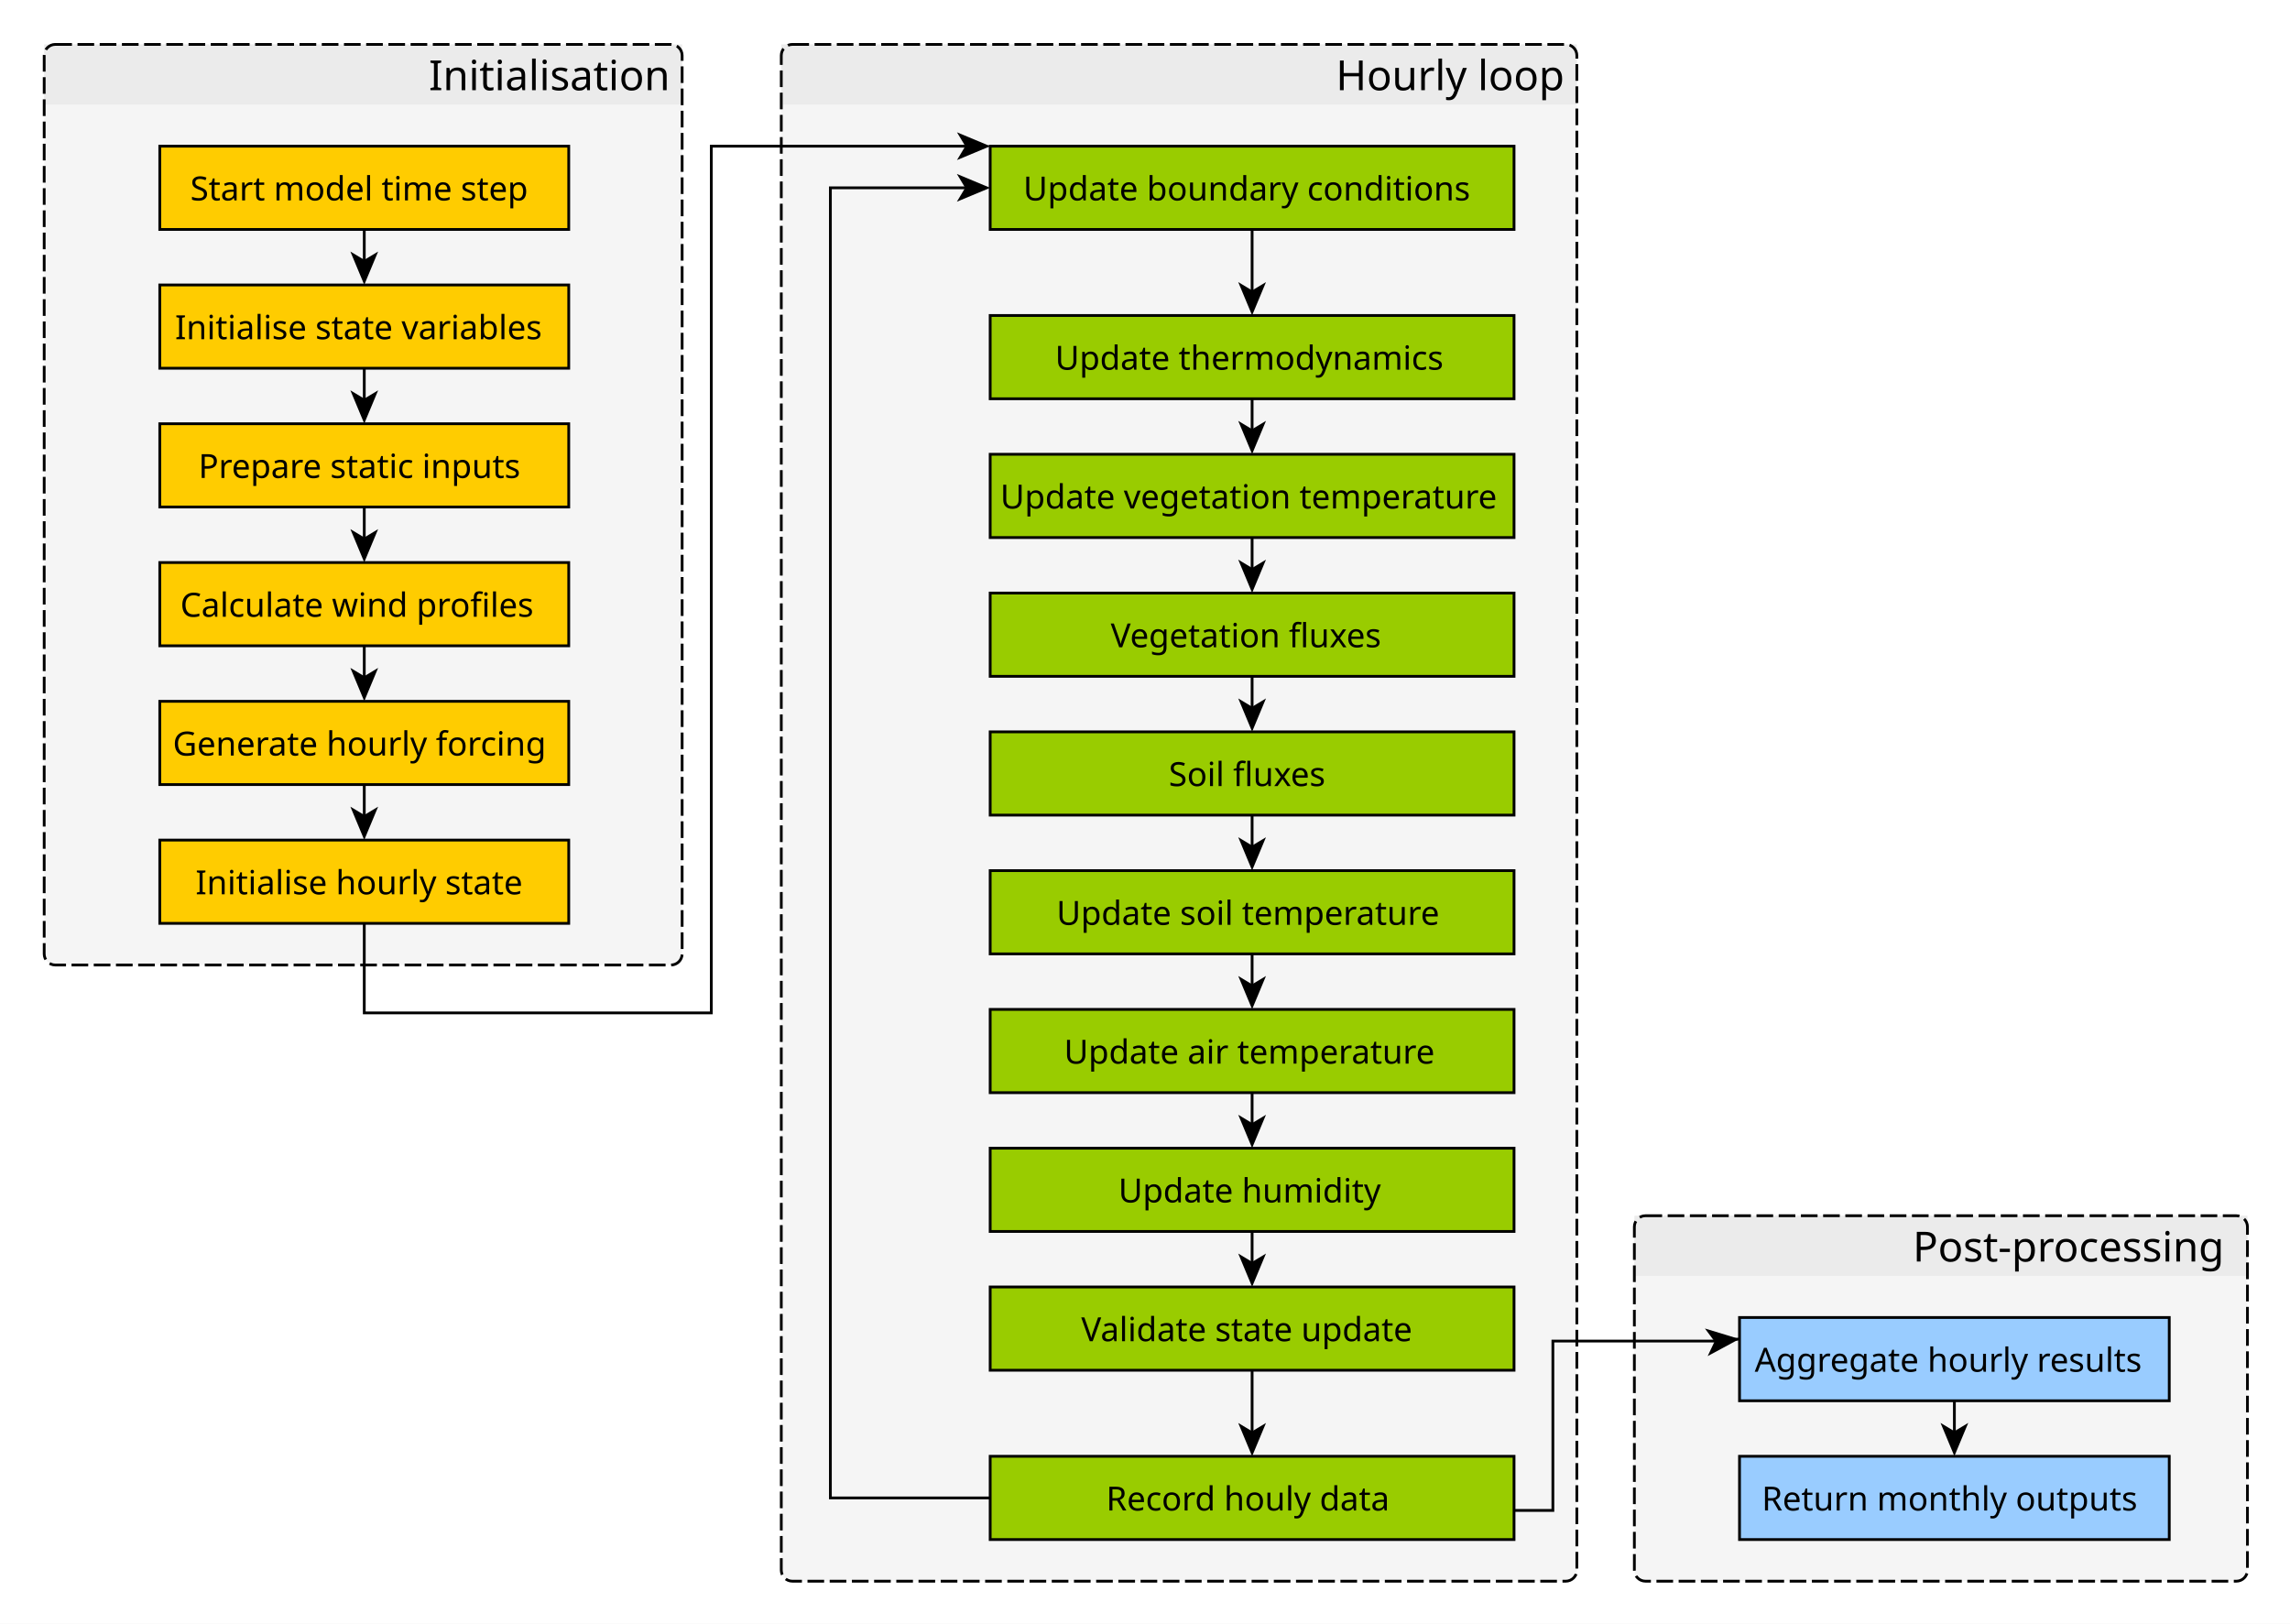
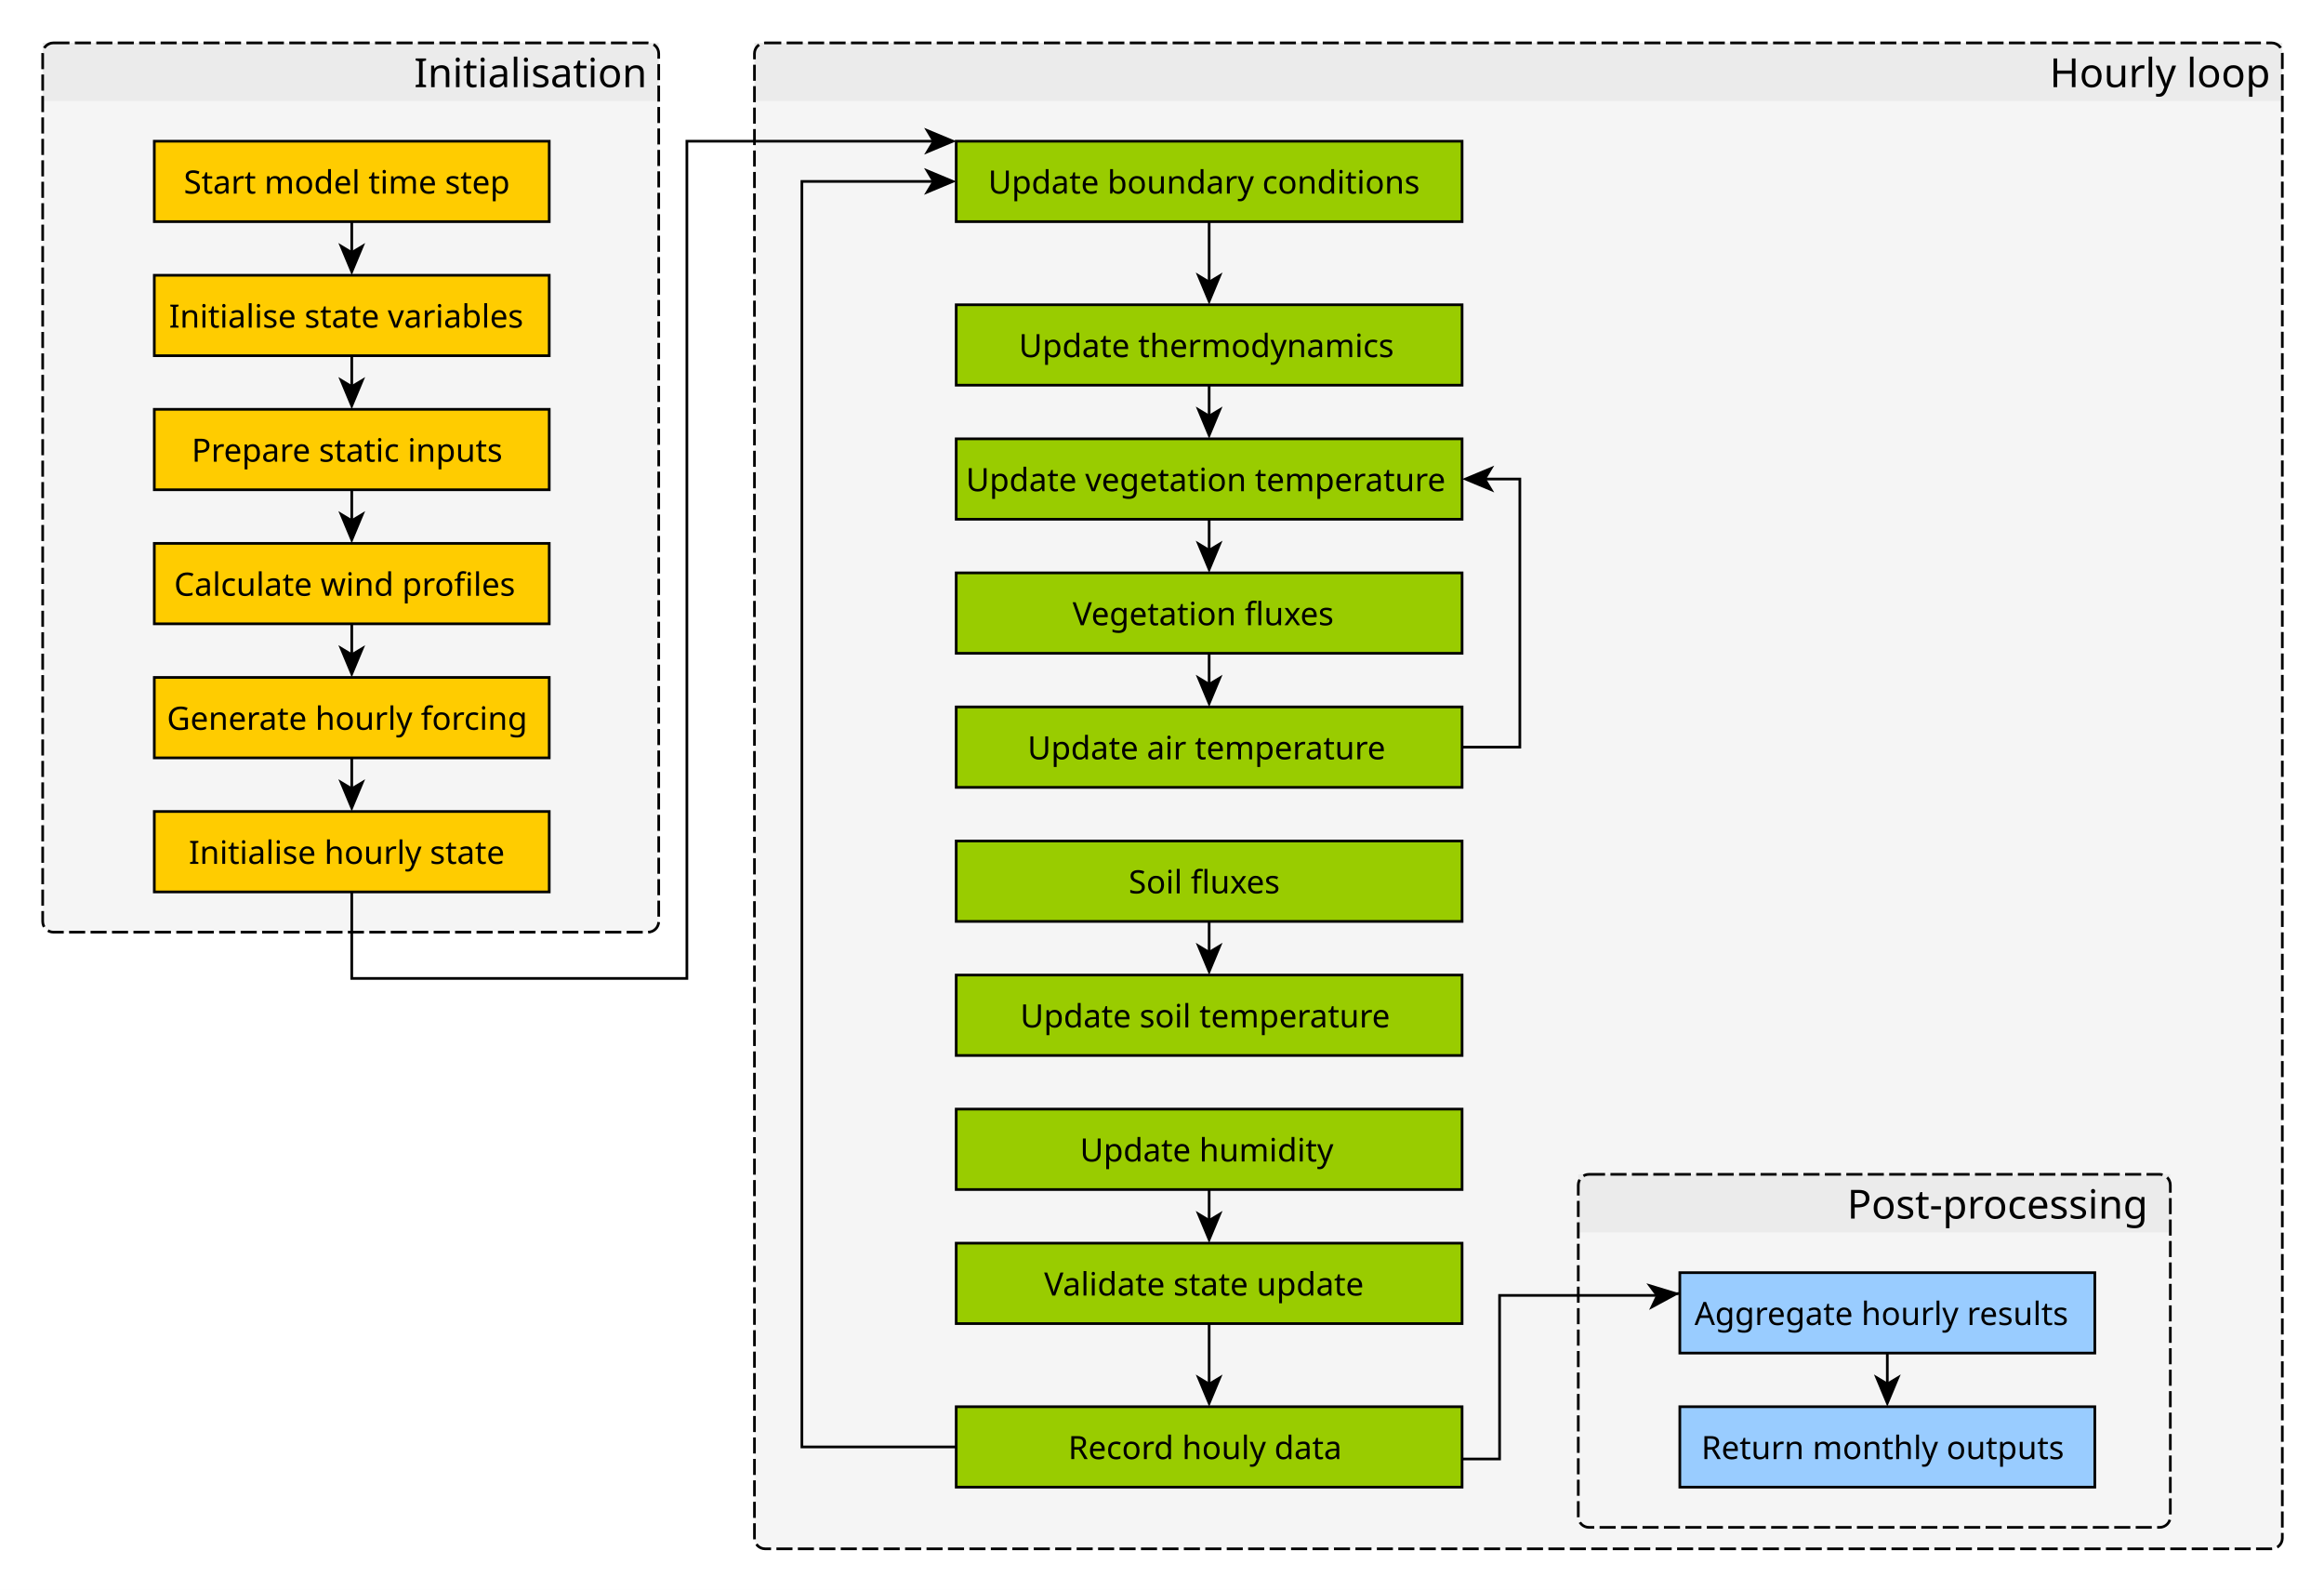
- <svg xmlns="http://www.w3.org/2000/svg" fill-opacity="1" color-rendering="auto" color-interpolation="auto" text-rendering="auto" stroke="black" stroke-linecap="square" width="825" stroke-miterlimit="10" shape-rendering="auto" stroke-opacity="1" fill="black" stroke-dasharray="none" font-weight="normal" stroke-width="1" height="585" font-family="'Dialog'" font-style="normal" stroke-linejoin="miter" font-size="12px" stroke-dashoffset="0" image-rendering="auto">
+ <svg xmlns="http://www.w3.org/2000/svg" fill-opacity="1" color-rendering="auto" color-interpolation="auto" text-rendering="auto" stroke="black" stroke-linecap="square" width="867" stroke-miterlimit="10" shape-rendering="auto" stroke-opacity="1" fill="black" stroke-dasharray="none" font-weight="normal" stroke-width="1" height="593" font-family="'Dialog'" font-style="normal" stroke-linejoin="miter" font-size="12px" stroke-dashoffset="0" image-rendering="auto">
  <defs id="genericDefs" />
  <g>
    <defs id="defs1">
      <clipPath clipPathUnits="userSpaceOnUse" id="clipPath1">
-         <path d="M0 0 L825 0 L825 585 L0 585 L0 0 Z" />
+         <path d="M0 0 L867 0 L867 593 L0 593 L0 0 Z" />
      </clipPath>
      <clipPath clipPathUnits="userSpaceOnUse" id="clipPath2">
-         <path d="M-549 58 L276 58 L276 643 L-549 643 L-549 58 Z" />
+         <path d="M-549 58 L318 58 L318 651 L-549 651 L-549 58 Z" />
      </clipPath>
    </defs>
    <g fill="white" text-rendering="geometricPrecision" shape-rendering="geometricPrecision" transform="translate(549,-58)" stroke="white">
-       <rect x="-549" width="825" height="585" y="58" clip-path="url(#clipPath2)" stroke="none" />
+       <rect x="-549" width="867" height="593" y="58" clip-path="url(#clipPath2)" stroke="none" />
    </g>
    <g fill="rgb(245,245,245)" text-rendering="geometricPrecision" shape-rendering="geometricPrecision" transform="matrix(1,0,0,1,549,-58)" stroke="rgb(245,245,245)">
      <rect x="-533.078" y="74" clip-path="url(#clipPath2)" width="229.823" rx="4" ry="4" height="331.666" stroke="none" />
      <rect x="-533.078" y="74" clip-path="url(#clipPath2)" fill="rgb(235,235,235)" width="229.823" height="21.666" stroke="none" />
    </g>
    <g font-size="15px" stroke-linecap="butt" transform="matrix(1,0,0,1,549,-58)" text-rendering="geometricPrecision" font-family="sans-serif" shape-rendering="geometricPrecision" stroke-miterlimit="1.45">
      <text x="-394.522" xml:space="preserve" y="90.502" clip-path="url(#clipPath2)" stroke="none">Initialisation</text>
      <rect x="-533.078" y="74" clip-path="url(#clipPath2)" fill="none" width="229.823" stroke-dasharray="6,2" rx="4" ry="4" height="331.666" />
    </g>
    <g fill="rgb(255,204,0)" text-rendering="geometricPrecision" shape-rendering="geometricPrecision" transform="matrix(1,0,0,1,549,-58)" stroke="rgb(255,204,0)">
      <rect x="-491.437" width="147.333" height="30" y="110.666" clip-path="url(#clipPath2)" stroke="none" />
    </g>
    <g text-rendering="geometricPrecision" stroke-miterlimit="1.45" shape-rendering="geometricPrecision" transform="matrix(1,0,0,1,549,-58)" stroke-linecap="butt">
      <rect fill="none" x="-491.437" width="147.333" height="30" y="110.666" clip-path="url(#clipPath2)" />
      <text x="-480.44" xml:space="preserve" y="130.201" clip-path="url(#clipPath2)" font-family="sans-serif" stroke="none">Start model time step</text>
    </g>
    <g fill="rgb(255,204,0)" text-rendering="geometricPrecision" shape-rendering="geometricPrecision" transform="matrix(1,0,0,1,549,-58)" stroke="rgb(255,204,0)">
      <rect x="-491.437" width="147.333" height="30" y="160.666" clip-path="url(#clipPath2)" stroke="none" />
    </g>
    <g text-rendering="geometricPrecision" stroke-miterlimit="1.45" shape-rendering="geometricPrecision" transform="matrix(1,0,0,1,549,-58)" stroke-linecap="butt">
      <rect fill="none" x="-491.437" width="147.333" height="30" y="160.666" clip-path="url(#clipPath2)" />
      <text x="-485.953" xml:space="preserve" y="180.201" clip-path="url(#clipPath2)" font-family="sans-serif" stroke="none">Initialise state variables</text>
    </g>
    <g fill="rgb(255,204,0)" text-rendering="geometricPrecision" shape-rendering="geometricPrecision" transform="matrix(1,0,0,1,549,-58)" stroke="rgb(255,204,0)">
      <rect x="-491.437" width="147.333" height="30" y="210.666" clip-path="url(#clipPath2)" stroke="none" />
    </g>
    <g text-rendering="geometricPrecision" stroke-miterlimit="1.45" shape-rendering="geometricPrecision" transform="matrix(1,0,0,1,549,-58)" stroke-linecap="butt">
      <rect fill="none" x="-491.437" width="147.333" height="30" y="210.666" clip-path="url(#clipPath2)" />
      <text x="-477.498" xml:space="preserve" y="230.201" clip-path="url(#clipPath2)" font-family="sans-serif" stroke="none">Prepare static inputs</text>
    </g>
    <g fill="rgb(255,204,0)" text-rendering="geometricPrecision" shape-rendering="geometricPrecision" transform="matrix(1,0,0,1,549,-58)" stroke="rgb(255,204,0)">
      <rect x="-491.437" width="147.333" height="30" y="260.666" clip-path="url(#clipPath2)" stroke="none" />
    </g>
    <g text-rendering="geometricPrecision" stroke-miterlimit="1.45" shape-rendering="geometricPrecision" transform="matrix(1,0,0,1,549,-58)" stroke-linecap="butt">
      <rect fill="none" x="-491.437" width="147.333" height="30" y="260.666" clip-path="url(#clipPath2)" />
      <text x="-484.049" xml:space="preserve" y="280.201" clip-path="url(#clipPath2)" font-family="sans-serif" stroke="none">Calculate wind profiles</text>
    </g>
    <g fill="rgb(255,204,0)" text-rendering="geometricPrecision" shape-rendering="geometricPrecision" transform="matrix(1,0,0,1,549,-58)" stroke="rgb(255,204,0)">
      <rect x="-491.437" width="147.333" height="30" y="310.666" clip-path="url(#clipPath2)" stroke="none" />
    </g>
    <g text-rendering="geometricPrecision" stroke-miterlimit="1.45" shape-rendering="geometricPrecision" transform="matrix(1,0,0,1,549,-58)" stroke-linecap="butt">
      <rect fill="none" x="-491.437" width="147.333" height="30" y="310.666" clip-path="url(#clipPath2)" />
      <text x="-486.744" xml:space="preserve" y="330.201" clip-path="url(#clipPath2)" font-family="sans-serif" stroke="none">Generate hourly forcing</text>
    </g>
    <g fill="rgb(255,204,0)" text-rendering="geometricPrecision" shape-rendering="geometricPrecision" transform="matrix(1,0,0,1,549,-58)" stroke="rgb(255,204,0)">
      <rect x="-491.437" width="147.333" height="30" y="360.666" clip-path="url(#clipPath2)" stroke="none" />
    </g>
    <g text-rendering="geometricPrecision" stroke-miterlimit="1.45" shape-rendering="geometricPrecision" transform="matrix(1,0,0,1,549,-58)" stroke-linecap="butt">
      <rect fill="none" x="-491.437" width="147.333" height="30" y="360.666" clip-path="url(#clipPath2)" />
      <text x="-478.576" xml:space="preserve" y="380.201" clip-path="url(#clipPath2)" font-family="sans-serif" stroke="none">Initialise hourly state</text>
      <path fill="none" d="M-417.771 140.666 L-417.771 152.627" clip-path="url(#clipPath2)" />
      <path d="M-417.771 160.627 L-412.771 148.627 L-417.771 151.627 L-422.771 148.627 Z" clip-path="url(#clipPath2)" stroke="none" />
      <path fill="none" d="M-417.771 190.666 L-417.771 202.627" clip-path="url(#clipPath2)" />
      <path d="M-417.771 210.627 L-412.771 198.627 L-417.771 201.627 L-422.771 198.627 Z" clip-path="url(#clipPath2)" stroke="none" />
      <path fill="none" d="M-417.771 240.666 L-417.771 252.627" clip-path="url(#clipPath2)" />
      <path d="M-417.771 260.627 L-412.771 248.627 L-417.771 251.627 L-422.771 248.627 Z" clip-path="url(#clipPath2)" stroke="none" />
      <path fill="none" d="M-417.771 290.666 L-417.771 302.627" clip-path="url(#clipPath2)" />
      <path d="M-417.771 310.627 L-412.771 298.627 L-417.771 301.627 L-422.771 298.627 Z" clip-path="url(#clipPath2)" stroke="none" />
      <path fill="none" d="M-417.771 340.666 L-417.771 352.627" clip-path="url(#clipPath2)" />
      <path d="M-417.771 360.627 L-412.771 348.627 L-417.771 351.627 L-422.771 348.627 Z" clip-path="url(#clipPath2)" stroke="none" />
    </g>
    <g fill="rgb(245,245,245)" text-rendering="geometricPrecision" shape-rendering="geometricPrecision" transform="matrix(1,0,0,1,549,-58)" stroke="rgb(245,245,245)">
-       <rect x="-267.536" y="74" clip-path="url(#clipPath2)" width="286.616" rx="4" ry="4" height="553.666" stroke="none" />
-       <rect x="-267.536" y="74" clip-path="url(#clipPath2)" fill="rgb(235,235,235)" width="286.616" height="21.666" stroke="none" />
+       <rect x="-267.536" y="74" clip-path="url(#clipPath2)" width="569.988" rx="4" ry="4" height="561.666" stroke="none" />
+       <rect x="-267.536" y="74" clip-path="url(#clipPath2)" fill="rgb(235,235,235)" width="569.988" height="21.666" stroke="none" />
    </g>
    <g font-size="15px" stroke-linecap="butt" transform="matrix(1,0,0,1,549,-58)" text-rendering="geometricPrecision" font-family="sans-serif" shape-rendering="geometricPrecision" stroke-miterlimit="1.45">
-       <text x="-67.728" xml:space="preserve" y="90.502" clip-path="url(#clipPath2)" stroke="none">Hourly loop</text>
-       <rect x="-267.536" y="74" clip-path="url(#clipPath2)" fill="none" width="286.616" stroke-dasharray="6,2" rx="4" ry="4" height="553.666" />
+       <text x="215.645" xml:space="preserve" y="90.502" clip-path="url(#clipPath2)" stroke="none">Hourly loop</text>
+       <rect x="-267.536" y="74" clip-path="url(#clipPath2)" fill="none" width="569.988" stroke-dasharray="6,2" rx="4" ry="4" height="561.666" />
    </g>
    <g fill="rgb(153,204,0)" text-rendering="geometricPrecision" shape-rendering="geometricPrecision" transform="matrix(1,0,0,1,549,-58)" stroke="rgb(153,204,0)">
      <rect x="-192.277" width="188.728" height="30" y="110.666" clip-path="url(#clipPath2)" stroke="none" />
    </g>
    <g text-rendering="geometricPrecision" stroke-miterlimit="1.45" shape-rendering="geometricPrecision" transform="matrix(1,0,0,1,549,-58)" stroke-linecap="butt">
      <rect fill="none" x="-192.277" width="188.728" height="30" y="110.666" clip-path="url(#clipPath2)" />
      <text x="-180.348" xml:space="preserve" y="130.201" clip-path="url(#clipPath2)" font-family="sans-serif" stroke="none">Update boundary conditions</text>
    </g>
    <g fill="rgb(153,204,0)" text-rendering="geometricPrecision" shape-rendering="geometricPrecision" transform="matrix(1,0,0,1,549,-58)" stroke="rgb(153,204,0)">
      <rect x="-192.277" width="188.728" height="30" y="171.666" clip-path="url(#clipPath2)" stroke="none" />
    </g>
    <g text-rendering="geometricPrecision" stroke-miterlimit="1.45" shape-rendering="geometricPrecision" transform="matrix(1,0,0,1,549,-58)" stroke-linecap="butt">
      <rect fill="none" x="-192.277" width="188.728" height="30" y="171.666" clip-path="url(#clipPath2)" />
      <text x="-168.89" xml:space="preserve" y="191.201" clip-path="url(#clipPath2)" font-family="sans-serif" stroke="none">Update thermodynamics</text>
    </g>
    <g fill="rgb(153,204,0)" text-rendering="geometricPrecision" shape-rendering="geometricPrecision" transform="matrix(1,0,0,1,549,-58)" stroke="rgb(153,204,0)">
      <rect x="-192.277" width="188.728" height="30" y="221.666" clip-path="url(#clipPath2)" stroke="none" />
    </g>
    <g text-rendering="geometricPrecision" stroke-miterlimit="1.45" shape-rendering="geometricPrecision" transform="matrix(1,0,0,1,549,-58)" stroke-linecap="butt">
      <rect fill="none" x="-192.277" width="188.728" height="30" y="221.666" clip-path="url(#clipPath2)" />
      <text x="-188.639" xml:space="preserve" y="241.201" clip-path="url(#clipPath2)" font-family="sans-serif" stroke="none">Update vegetation temperature</text>
    </g>
    <g fill="rgb(153,204,0)" text-rendering="geometricPrecision" shape-rendering="geometricPrecision" transform="matrix(1,0,0,1,549,-58)" stroke="rgb(153,204,0)">
      <rect x="-192.277" width="188.728" height="30" y="271.666" clip-path="url(#clipPath2)" stroke="none" />
    </g>
    <g text-rendering="geometricPrecision" stroke-miterlimit="1.45" shape-rendering="geometricPrecision" transform="matrix(1,0,0,1,549,-58)" stroke-linecap="butt">
      <rect fill="none" x="-192.277" width="188.728" height="30" y="271.666" clip-path="url(#clipPath2)" />
      <text x="-148.851" xml:space="preserve" y="291.201" clip-path="url(#clipPath2)" font-family="sans-serif" stroke="none">Vegetation fluxes</text>
    </g>
    <g fill="rgb(153,204,0)" text-rendering="geometricPrecision" shape-rendering="geometricPrecision" transform="matrix(1,0,0,1,549,-58)" stroke="rgb(153,204,0)">
+       <rect x="-192.277" width="188.728" height="30" y="371.666" clip-path="url(#clipPath2)" stroke="none" />
+     </g>
+     <g text-rendering="geometricPrecision" stroke-miterlimit="1.45" shape-rendering="geometricPrecision" transform="matrix(1,0,0,1,549,-58)" stroke-linecap="butt">
+       <rect fill="none" x="-192.277" width="188.728" height="30" y="371.666" clip-path="url(#clipPath2)" />
+       <text x="-127.942" xml:space="preserve" y="391.201" clip-path="url(#clipPath2)" font-family="sans-serif" stroke="none">Soil fluxes</text>
+     </g>
+     <g fill="rgb(153,204,0)" text-rendering="geometricPrecision" shape-rendering="geometricPrecision" transform="matrix(1,0,0,1,549,-58)" stroke="rgb(153,204,0)">
+       <rect x="-192.277" width="188.728" height="30" y="421.666" clip-path="url(#clipPath2)" stroke="none" />
+     </g>
+     <g text-rendering="geometricPrecision" stroke-miterlimit="1.45" shape-rendering="geometricPrecision" transform="matrix(1,0,0,1,549,-58)" stroke-linecap="butt">
+       <rect fill="none" x="-192.277" width="188.728" height="30" y="421.666" clip-path="url(#clipPath2)" />
+       <text x="-168.374" xml:space="preserve" y="441.201" clip-path="url(#clipPath2)" font-family="sans-serif" stroke="none">Update soil temperature</text>
+     </g>
+     <g fill="rgb(153,204,0)" text-rendering="geometricPrecision" shape-rendering="geometricPrecision" transform="matrix(1,0,0,1,549,-58)" stroke="rgb(153,204,0)">
      <rect x="-192.277" width="188.728" height="30" y="321.666" clip-path="url(#clipPath2)" stroke="none" />
    </g>
    <g text-rendering="geometricPrecision" stroke-miterlimit="1.45" shape-rendering="geometricPrecision" transform="matrix(1,0,0,1,549,-58)" stroke-linecap="butt">
      <rect fill="none" x="-192.277" width="188.728" height="30" y="321.666" clip-path="url(#clipPath2)" />
-       <text x="-127.942" xml:space="preserve" y="341.201" clip-path="url(#clipPath2)" font-family="sans-serif" stroke="none">Soil fluxes</text>
-     </g>
-     <g fill="rgb(153,204,0)" text-rendering="geometricPrecision" shape-rendering="geometricPrecision" transform="matrix(1,0,0,1,549,-58)" stroke="rgb(153,204,0)">
-       <rect x="-192.277" width="188.728" height="30" y="371.666" clip-path="url(#clipPath2)" stroke="none" />
-     </g>
-     <g text-rendering="geometricPrecision" stroke-miterlimit="1.45" shape-rendering="geometricPrecision" transform="matrix(1,0,0,1,549,-58)" stroke-linecap="butt">
-       <rect fill="none" x="-192.277" width="188.728" height="30" y="371.666" clip-path="url(#clipPath2)" />
-       <text x="-168.374" xml:space="preserve" y="391.201" clip-path="url(#clipPath2)" font-family="sans-serif" stroke="none">Update soil temperature</text>
-     </g>
-     <g fill="rgb(153,204,0)" text-rendering="geometricPrecision" shape-rendering="geometricPrecision" transform="matrix(1,0,0,1,549,-58)" stroke="rgb(153,204,0)">
-       <rect x="-192.277" width="188.728" height="30" y="421.666" clip-path="url(#clipPath2)" stroke="none" />
-     </g>
-     <g text-rendering="geometricPrecision" stroke-miterlimit="1.45" shape-rendering="geometricPrecision" transform="matrix(1,0,0,1,549,-58)" stroke-linecap="butt">
-       <rect fill="none" x="-192.277" width="188.728" height="30" y="421.666" clip-path="url(#clipPath2)" />
-       <text x="-165.664" xml:space="preserve" y="441.201" clip-path="url(#clipPath2)" font-family="sans-serif" stroke="none">Update air temperature</text>
+       <text x="-165.664" xml:space="preserve" y="341.201" clip-path="url(#clipPath2)" font-family="sans-serif" stroke="none">Update air temperature</text>
    </g>
    <g fill="rgb(153,204,0)" text-rendering="geometricPrecision" shape-rendering="geometricPrecision" transform="matrix(1,0,0,1,549,-58)" stroke="rgb(153,204,0)">
      <rect x="-192.277" width="188.728" height="30" y="471.666" clip-path="url(#clipPath2)" stroke="none" />
    </g>
    <g text-rendering="geometricPrecision" stroke-miterlimit="1.45" shape-rendering="geometricPrecision" transform="matrix(1,0,0,1,549,-58)" stroke-linecap="butt">
      <rect fill="none" x="-192.277" width="188.728" height="30" y="471.666" clip-path="url(#clipPath2)" />
      <text x="-146.094" xml:space="preserve" y="491.201" clip-path="url(#clipPath2)" font-family="sans-serif" stroke="none">Update humidity</text>
    </g>
    <g fill="rgb(153,204,0)" text-rendering="geometricPrecision" shape-rendering="geometricPrecision" transform="matrix(1,0,0,1,549,-58)" stroke="rgb(153,204,0)">
      <rect x="-192.277" width="188.728" height="30" y="521.666" clip-path="url(#clipPath2)" stroke="none" />
    </g>
    <g text-rendering="geometricPrecision" stroke-miterlimit="1.45" shape-rendering="geometricPrecision" transform="matrix(1,0,0,1,549,-58)" stroke-linecap="butt">
      <rect fill="none" x="-192.277" width="188.728" height="30" y="521.666" clip-path="url(#clipPath2)" />
      <text x="-159.471" xml:space="preserve" y="541.201" clip-path="url(#clipPath2)" font-family="sans-serif" stroke="none">Validate state update</text>
    </g>
    <g fill="rgb(153,204,0)" text-rendering="geometricPrecision" shape-rendering="geometricPrecision" transform="matrix(1,0,0,1,549,-58)" stroke="rgb(153,204,0)">
      <rect x="-192.277" width="188.728" height="30" y="582.666" clip-path="url(#clipPath2)" stroke="none" />
    </g>
    <g text-rendering="geometricPrecision" stroke-miterlimit="1.45" shape-rendering="geometricPrecision" transform="matrix(1,0,0,1,549,-58)" stroke-linecap="butt">
      <rect fill="none" x="-192.277" width="188.728" height="30" y="582.666" clip-path="url(#clipPath2)" />
      <text x="-150.486" xml:space="preserve" y="602.201" clip-path="url(#clipPath2)" font-family="sans-serif" stroke="none">Record houly data</text>
      <path fill="none" d="M-417.771 390.666 L-417.771 422.925 L-292.745 422.925 L-292.745 110.666 L-200.237 110.666" clip-path="url(#clipPath2)" />
      <path d="M-192.237 110.666 L-204.237 105.666 L-201.237 110.666 L-204.237 115.666 Z" clip-path="url(#clipPath2)" stroke="none" />
      <path fill="none" d="M-97.912 140.666 L-97.912 163.636" clip-path="url(#clipPath2)" />
      <path d="M-97.912 171.636 L-92.912 159.636 L-97.912 162.636 L-102.912 159.636 Z" clip-path="url(#clipPath2)" stroke="none" />
      <path fill="none" d="M-97.912 201.666 L-97.912 213.627" clip-path="url(#clipPath2)" />
      <path d="M-97.912 221.627 L-92.912 209.627 L-97.912 212.627 L-102.912 209.627 Z" clip-path="url(#clipPath2)" stroke="none" />
-       <path fill="none" d="M-97.912 251.666 L-97.912 263.627" clip-path="url(#clipPath2)" />
-       <path d="M-97.912 271.627 L-92.912 259.627 L-97.912 262.627 L-102.912 259.627 Z" clip-path="url(#clipPath2)" stroke="none" />
-       <path fill="none" d="M-97.912 301.666 L-97.912 313.627" clip-path="url(#clipPath2)" />
-       <path d="M-97.912 321.627 L-92.912 309.627 L-97.912 312.627 L-102.912 309.627 Z" clip-path="url(#clipPath2)" stroke="none" />
-       <path fill="none" d="M-97.912 351.666 L-97.912 363.627" clip-path="url(#clipPath2)" />
-       <path d="M-97.912 371.627 L-92.912 359.627 L-97.912 362.627 L-102.912 359.627 Z" clip-path="url(#clipPath2)" stroke="none" />
+       <path fill="none" d="M-97.912 251.666 L-97.912 263.666" clip-path="url(#clipPath2)" />
+       <path d="M-97.912 271.666 L-92.912 259.666 L-97.912 262.666 L-102.912 259.666 Z" clip-path="url(#clipPath2)" stroke="none" />
      <path fill="none" d="M-97.912 401.666 L-97.912 413.627" clip-path="url(#clipPath2)" />
      <path d="M-97.912 421.627 L-92.912 409.627 L-97.912 412.627 L-102.912 409.627 Z" clip-path="url(#clipPath2)" stroke="none" />
-       <path fill="none" d="M-97.912 451.666 L-97.912 463.627" clip-path="url(#clipPath2)" />
-       <path d="M-97.912 471.627 L-92.912 459.627 L-97.912 462.627 L-102.912 459.627 Z" clip-path="url(#clipPath2)" stroke="none" />
+       <path fill="none" d="M-97.912 301.666 L-97.912 313.666" clip-path="url(#clipPath2)" />
+       <path d="M-97.912 321.666 L-92.912 309.666 L-97.912 312.666 L-102.912 309.666 Z" clip-path="url(#clipPath2)" stroke="none" />
+       <path fill="none" d="M-3.548 336.666 L18 336.666 L18 236.666 L4.452 236.666" clip-path="url(#clipPath2)" />
+       <path d="M-3.548 236.666 L8.452 241.666 L5.452 236.666 L8.452 231.666 Z" clip-path="url(#clipPath2)" stroke="none" />
      <path fill="none" d="M-97.912 501.666 L-97.912 513.627" clip-path="url(#clipPath2)" />
      <path d="M-97.912 521.627 L-92.912 509.627 L-97.912 512.627 L-102.912 509.627 Z" clip-path="url(#clipPath2)" stroke="none" />
      <path fill="none" d="M-97.912 551.666 L-97.912 574.666" clip-path="url(#clipPath2)" />
      <path d="M-97.912 582.666 L-92.912 570.666 L-97.912 573.666 L-102.912 570.666 Z" clip-path="url(#clipPath2)" stroke="none" />
      <path fill="none" d="M-192.277 597.666 L-249.842 597.666 L-249.842 125.666 L-200.277 125.666" clip-path="url(#clipPath2)" />
      <path d="M-192.277 125.666 L-204.277 120.666 L-201.277 125.666 L-204.277 130.666 Z" clip-path="url(#clipPath2)" stroke="none" />
    </g>
    <g fill="rgb(245,245,245)" text-rendering="geometricPrecision" shape-rendering="geometricPrecision" transform="matrix(1,0,0,1,549,-58)" stroke="rgb(245,245,245)">
      <rect x="39.798" y="496" clip-path="url(#clipPath2)" width="220.872" rx="4" ry="4" height="131.666" stroke="none" />
      <rect x="39.798" y="496" clip-path="url(#clipPath2)" fill="rgb(235,235,235)" width="220.872" height="21.666" stroke="none" />
    </g>
    <g font-size="15px" stroke-linecap="butt" transform="matrix(1,0,0,1,549,-58)" text-rendering="geometricPrecision" font-family="sans-serif" shape-rendering="geometricPrecision" stroke-miterlimit="1.45">
      <text x="140.105" xml:space="preserve" y="512.502" clip-path="url(#clipPath2)" stroke="none">Post-processing</text>
      <rect x="39.798" y="496" clip-path="url(#clipPath2)" fill="none" width="220.872" stroke-dasharray="6,2" rx="4" ry="4" height="131.666" />
    </g>
    <g fill="rgb(153,204,255)" text-rendering="geometricPrecision" shape-rendering="geometricPrecision" transform="matrix(1,0,0,1,549,-58)" stroke="rgb(153,204,255)">
      <rect x="77.68" width="154.821" height="30" y="532.666" clip-path="url(#clipPath2)" stroke="none" />
    </g>
    <g text-rendering="geometricPrecision" stroke-miterlimit="1.45" shape-rendering="geometricPrecision" transform="matrix(1,0,0,1,549,-58)" stroke-linecap="butt">
      <rect fill="none" x="77.68" width="154.821" height="30" y="532.666" clip-path="url(#clipPath2)" />
      <text x="83.158" xml:space="preserve" y="552.201" clip-path="url(#clipPath2)" font-family="sans-serif" stroke="none">Aggregate hourly results</text>
    </g>
    <g fill="rgb(153,204,255)" text-rendering="geometricPrecision" shape-rendering="geometricPrecision" transform="matrix(1,0,0,1,549,-58)" stroke="rgb(153,204,255)">
      <rect x="77.68" width="154.821" height="30" y="582.666" clip-path="url(#clipPath2)" stroke="none" />
    </g>
    <g text-rendering="geometricPrecision" stroke-miterlimit="1.45" shape-rendering="geometricPrecision" transform="matrix(1,0,0,1,549,-58)" stroke-linecap="butt">
      <rect fill="none" x="77.68" width="154.821" height="30" y="582.666" clip-path="url(#clipPath2)" />
      <text x="85.707" xml:space="preserve" y="602.201" clip-path="url(#clipPath2)" font-family="sans-serif" stroke="none">Return monthly outputs</text>
      <path fill="none" d="M-3.562 602.168 L10.441 602.168 L10.441 541.149 L70.233 541.149 L77.65 540.408" clip-path="url(#clipPath2)" />
      <path d="M77.65 540.408 L65.212 536.626 L68.694 541.303 L66.206 546.576 Z" clip-path="url(#clipPath2)" stroke="none" />
      <path fill="none" d="M155.09 562.666 L155.09 574.627" clip-path="url(#clipPath2)" />
      <path d="M155.09 582.627 L160.09 570.627 L155.09 573.627 L150.09 570.627 Z" clip-path="url(#clipPath2)" stroke="none" />
    </g>
  </g>
</svg>
